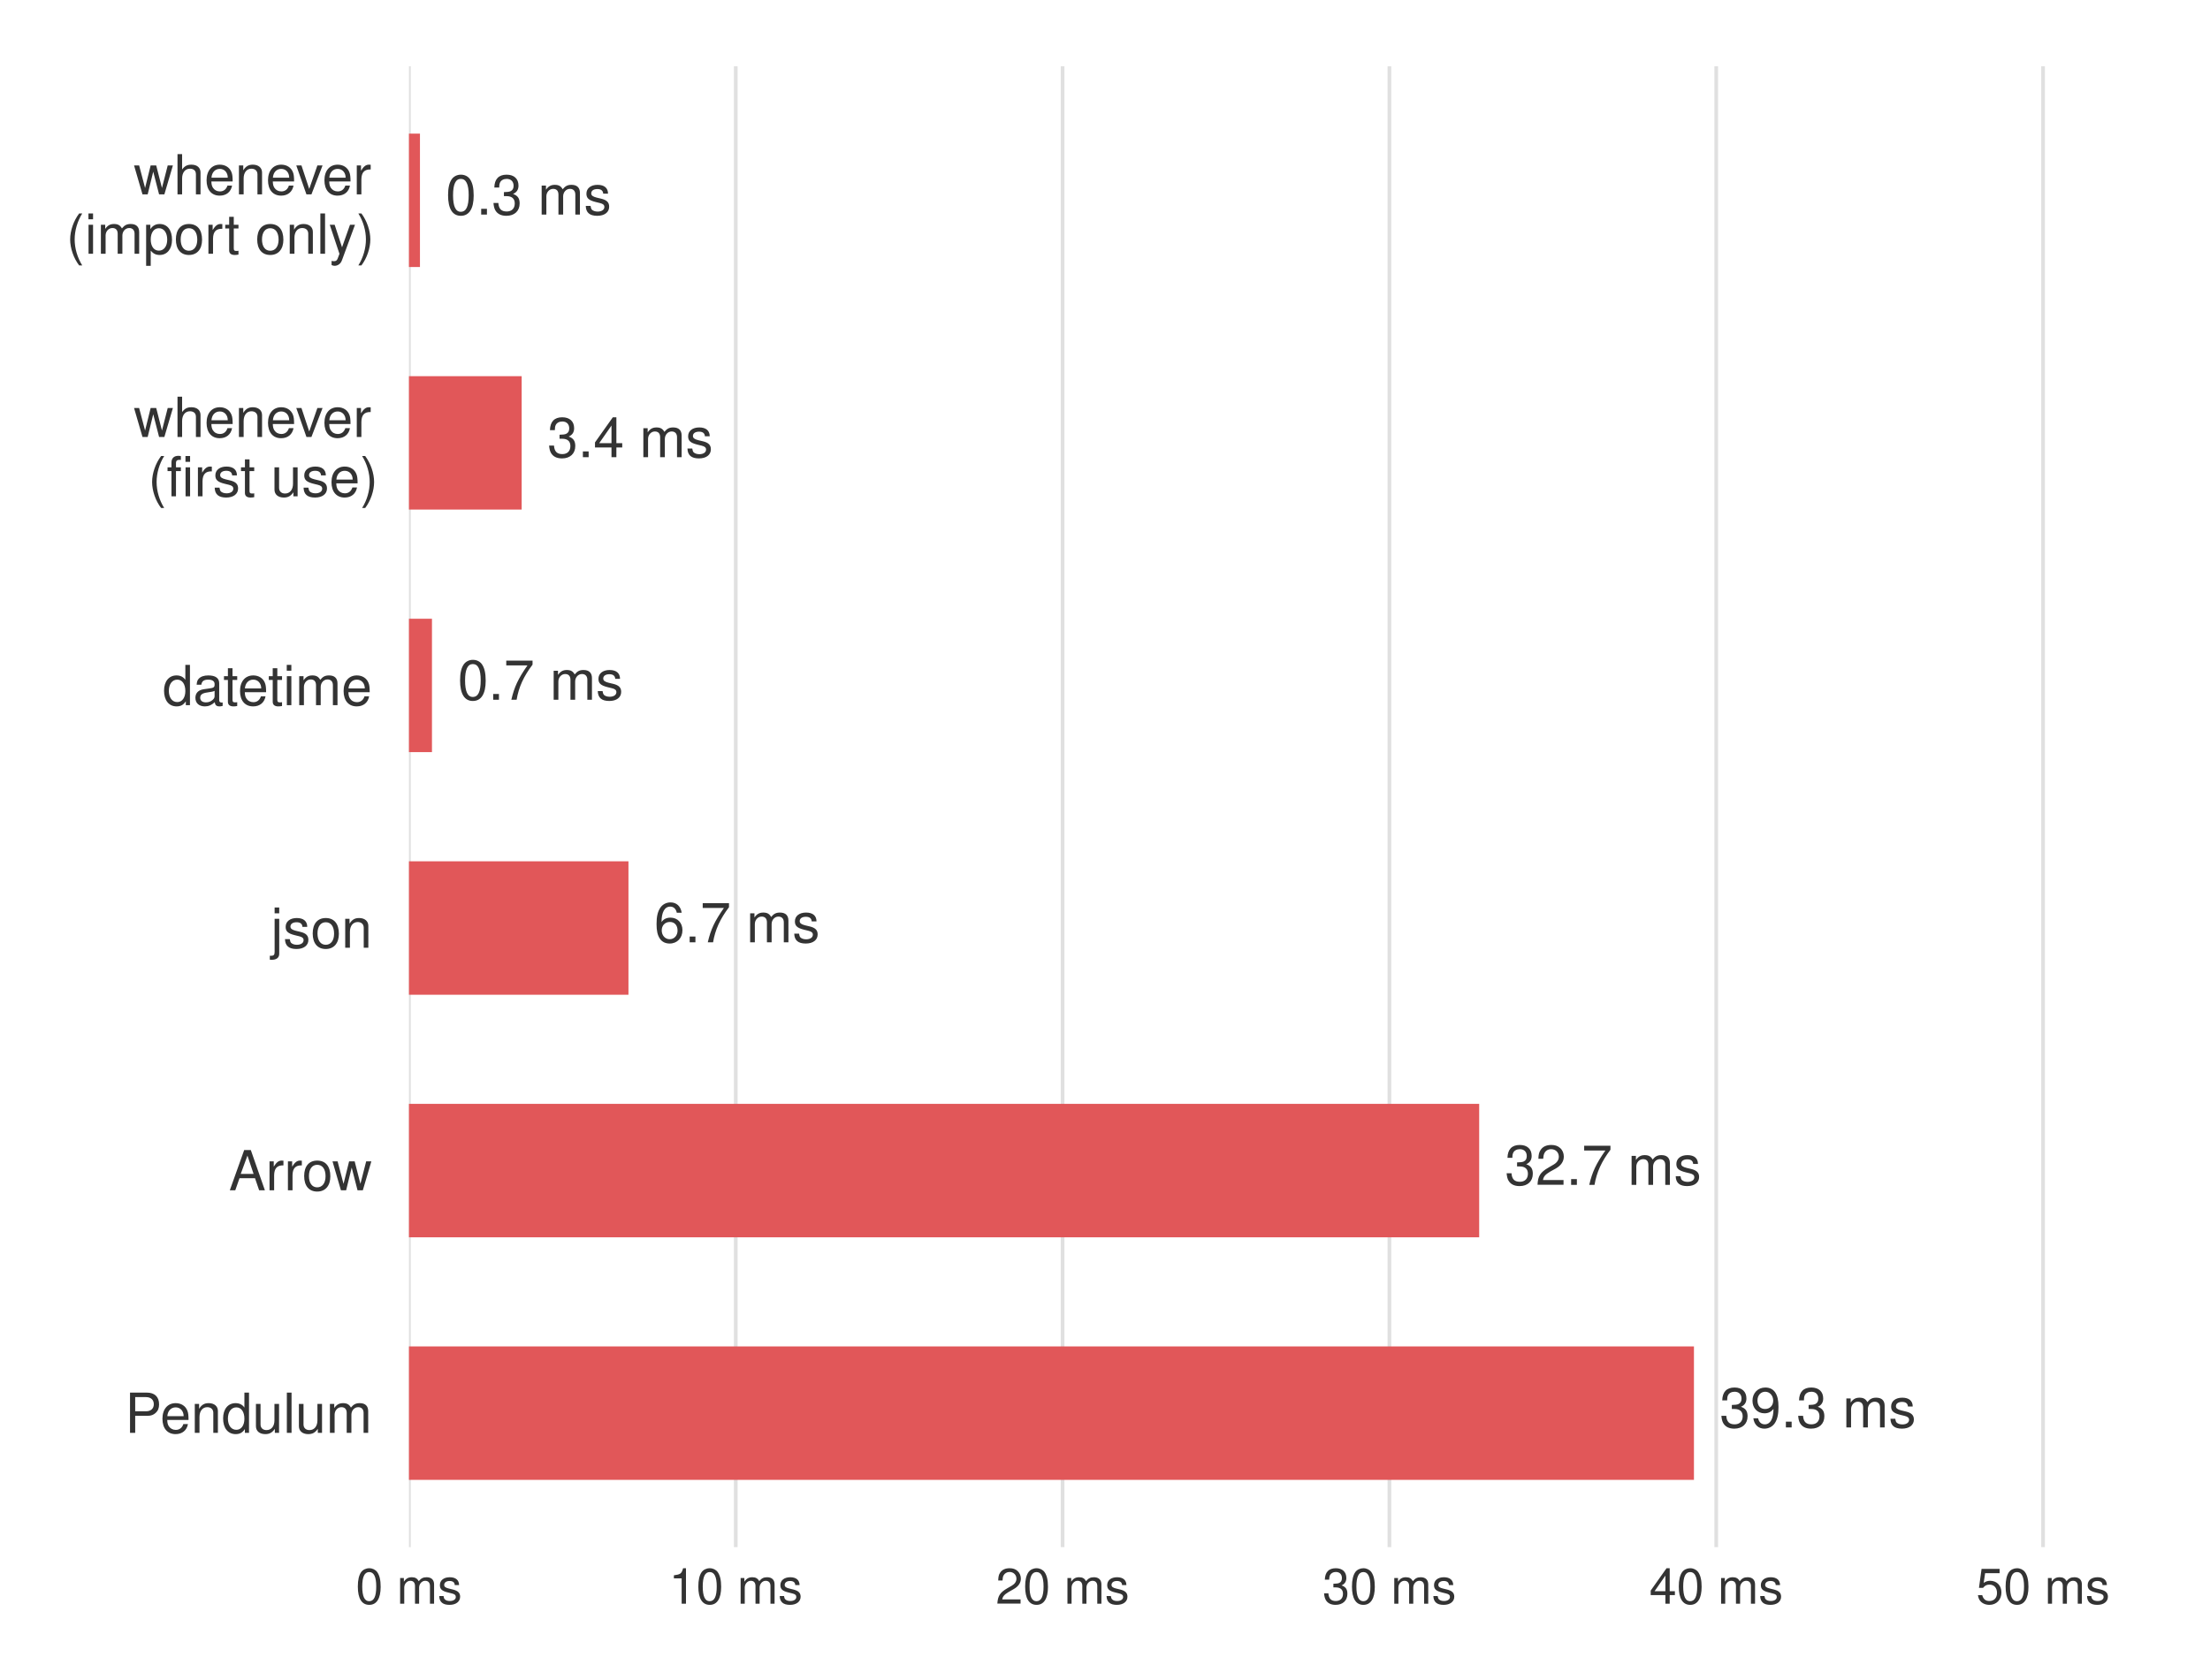
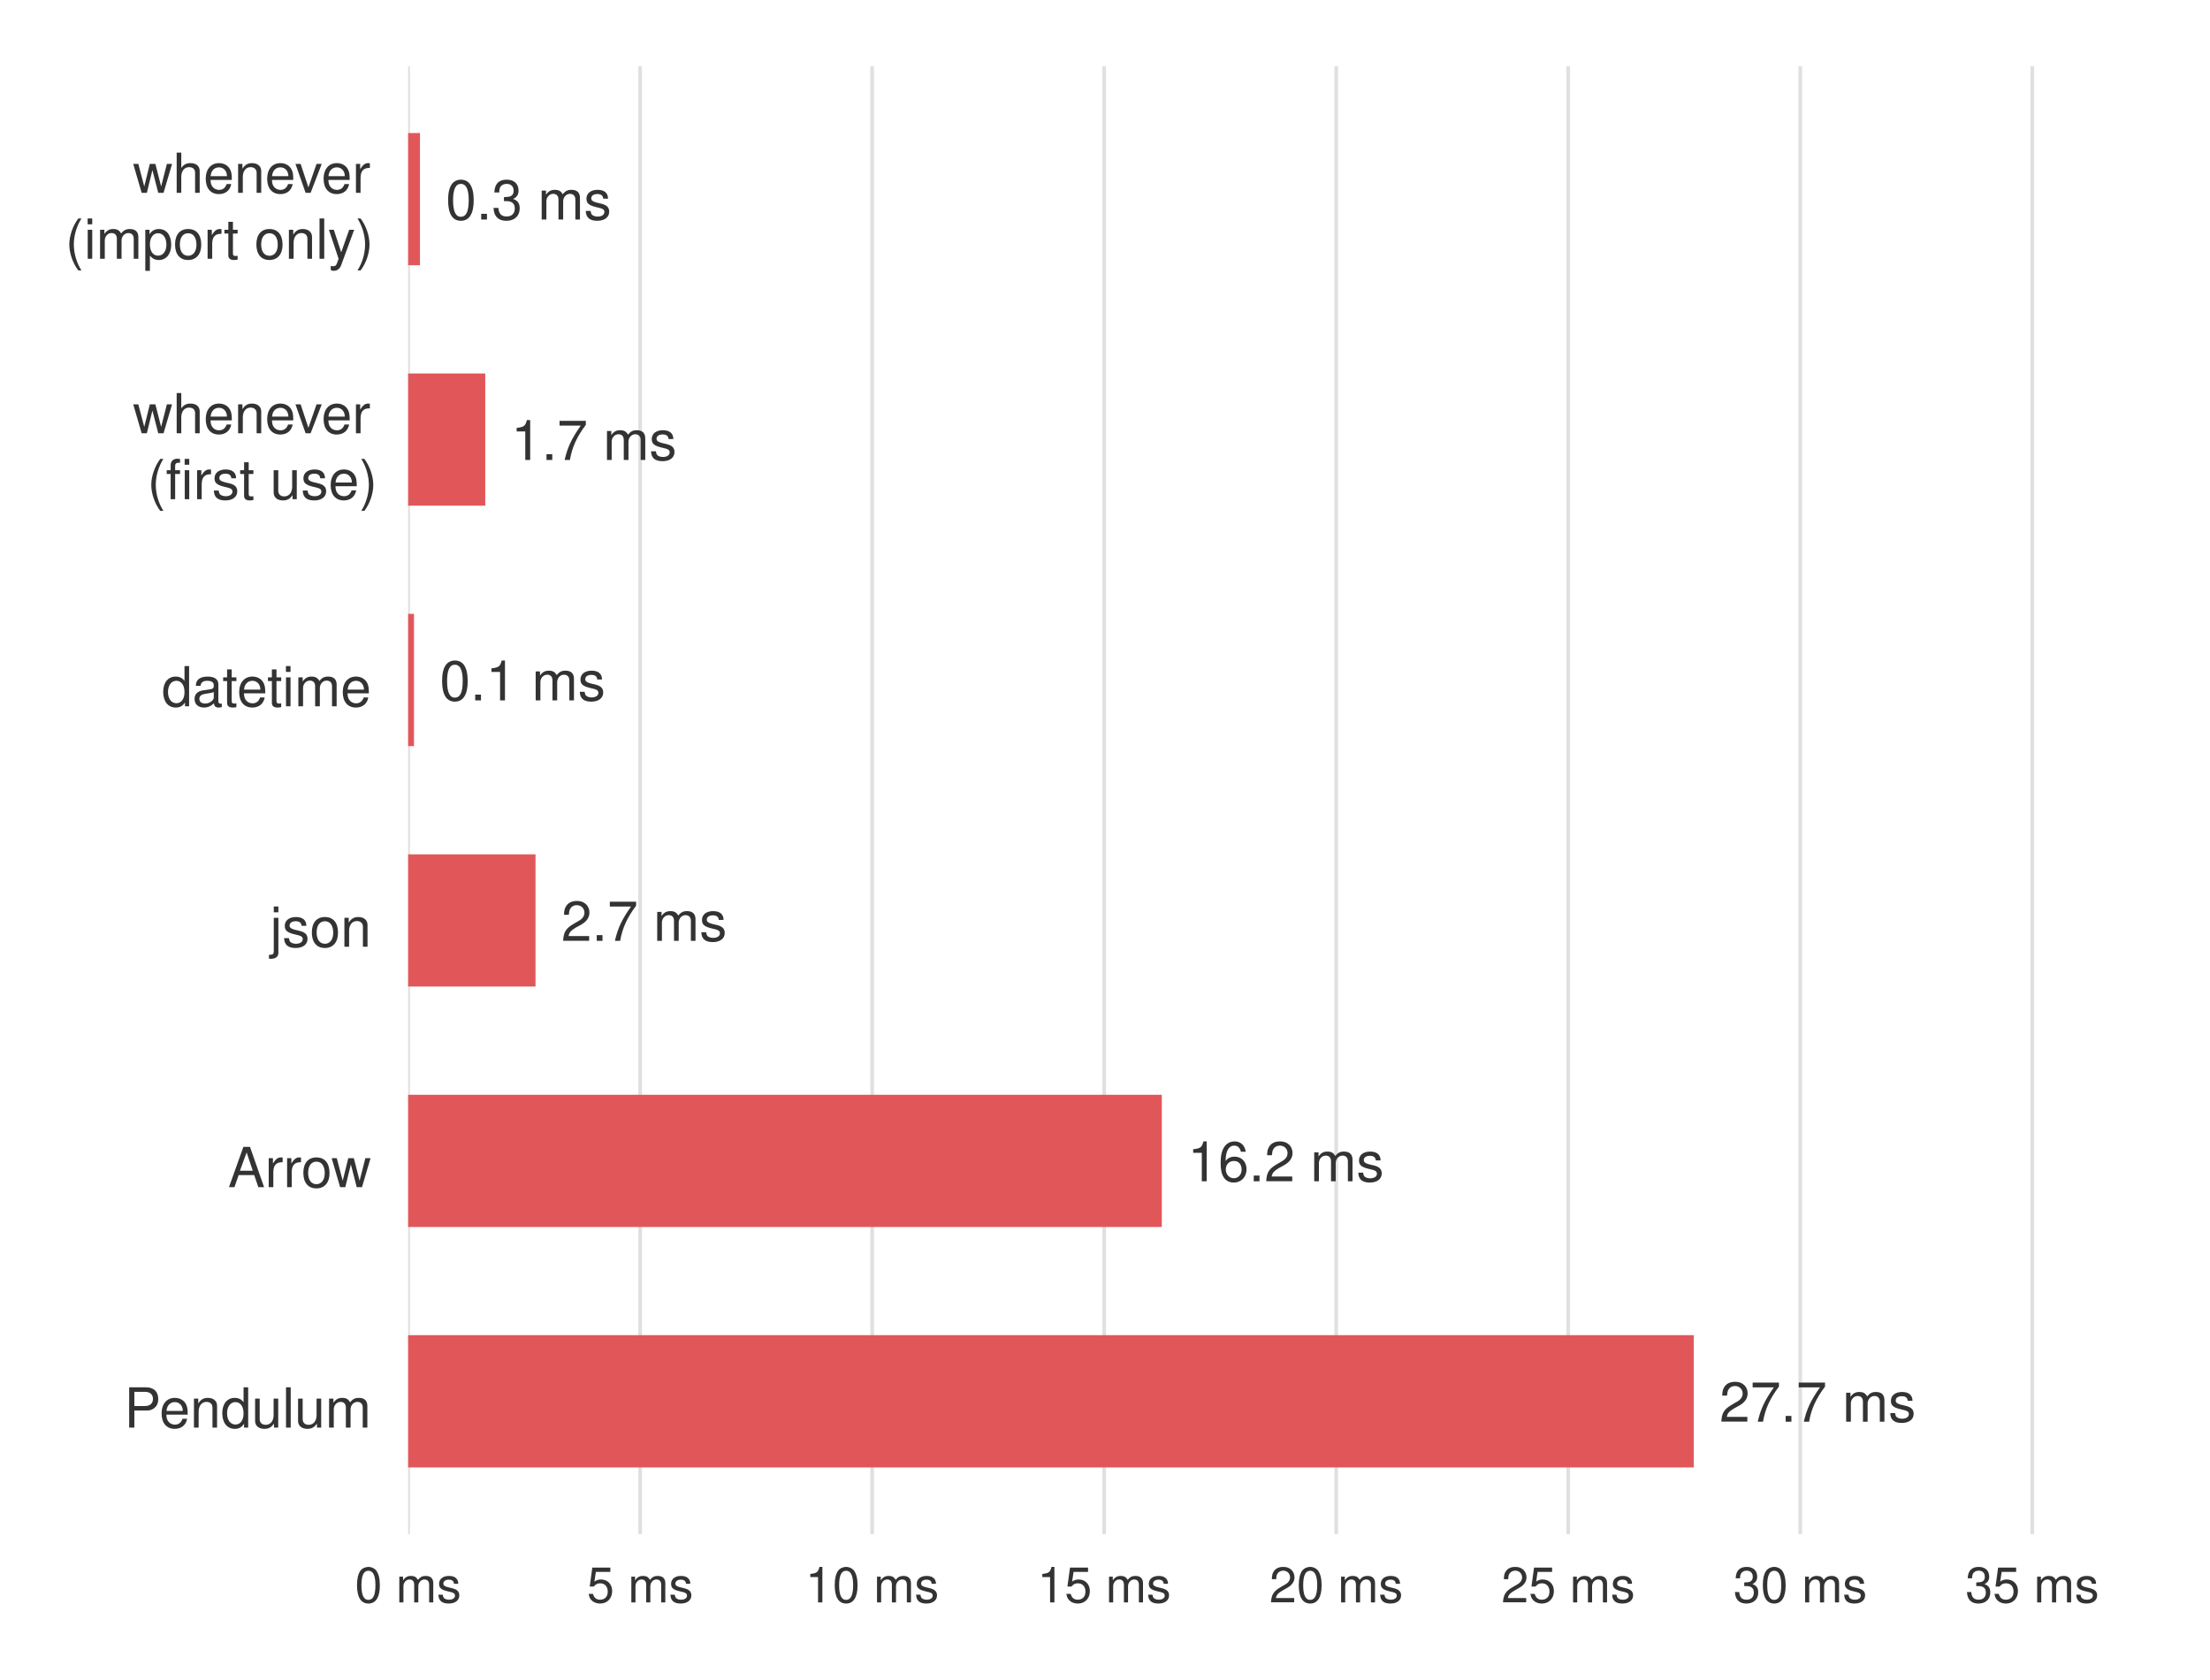
<svg xmlns="http://www.w3.org/2000/svg" width="360pt" height="273.6pt" viewBox="0 0 360 273.6" version="1.1">
  <defs>
    <style type="text/css">*{stroke-linejoin: round; stroke-linecap: butt}</style>
  </defs>
  <g id="figure_1">
    <g id="patch_1">
-       <path d="M 0 273.6  L 360 273.6  L 360 0  L 0 0  L 0 273.6  z " style="fill: none; opacity: 0" />
+       <path d="M 0 273.6 L 360 273.6 L 360 0 L 0 0 L 0 273.6 z " style="fill: none; opacity: 0" />
    </g>
    <g id="axes_1">
      <g id="patch_2">
-         <path d="M 66.615 252.1  L 349.2 252.1  L 349.2 10.8  L 66.615 10.8  L 66.615 252.1  z " style="fill: none" />
+         <path d="M 66.48 249.98 L 349.2 249.98 L 349.2 10.8 L 66.48 10.8 L 66.48 249.98 z " style="fill: none" />
      </g>
      <g id="matplotlib.axis_1">
        <g id="xtick_1">
          <g id="line2d_1">
-             <path d="M 66.615 252.1  L 66.615 10.8  " clip-path="url(#p8bcecf6e81)" style="fill: none; stroke: #e0e0e0; stroke-width: 0.6; stroke-linecap: square" />
+             <path d="M 66.48 249.98 L 66.48 10.8 " clip-path="url(#pacb0f5f936)" style="fill: none; stroke: #e0e0e0; stroke-width: 0.6; stroke-linecap: square" />
          </g>
          <g id="line2d_2" />
          <g id="text_1">
-             <text style="font-size: 8px; font-family: -apple-system, BlinkMacSystemFont, 'Segoe UI', Helvetica, Arial, sans-serif; text-anchor: middle; fill: #333333" x="66.615" y="261.312" transform="rotate(-0 66.615 261.3125)">0 ms</text>
+             <text style="font-size: 8px; font-family: -apple-system, BlinkMacSystemFont, 'Segoe UI', Helvetica, Arial, sans-serif; text-anchor: middle; fill: #333333" x="66.48" y="261.096" transform="rotate(-0 66.48 261.096)">0 ms</text>
          </g>
        </g>
        <g id="xtick_2">
          <g id="line2d_3">
-             <path d="M 119.853 252.1  L 119.853 10.8  " clip-path="url(#p8bcecf6e81)" style="fill: none; stroke: #e0e0e0; stroke-width: 0.6; stroke-linecap: square" />
+             <path d="M 104.276 249.98 L 104.276 10.8 " clip-path="url(#pacb0f5f936)" style="fill: none; stroke: #e0e0e0; stroke-width: 0.6; stroke-linecap: square" />
          </g>
          <g id="line2d_4" />
          <g id="text_2">
-             <text style="font-size: 8px; font-family: -apple-system, BlinkMacSystemFont, 'Segoe UI', Helvetica, Arial, sans-serif; text-anchor: middle; fill: #333333" x="119.853" y="261.312" transform="rotate(-0 119.8531 261.3125)">10 ms</text>
+             <text style="font-size: 8px; font-family: -apple-system, BlinkMacSystemFont, 'Segoe UI', Helvetica, Arial, sans-serif; text-anchor: middle; fill: #333333" x="104.276" y="261.096" transform="rotate(-0 104.2759 261.096)">5 ms</text>
          </g>
        </g>
        <g id="xtick_3">
          <g id="line2d_5">
-             <path d="M 173.091 252.1  L 173.091 10.8  " clip-path="url(#p8bcecf6e81)" style="fill: none; stroke: #e0e0e0; stroke-width: 0.6; stroke-linecap: square" />
+             <path d="M 142.072 249.98 L 142.072 10.8 " clip-path="url(#pacb0f5f936)" style="fill: none; stroke: #e0e0e0; stroke-width: 0.6; stroke-linecap: square" />
          </g>
          <g id="line2d_6" />
          <g id="text_3">
-             <text style="font-size: 8px; font-family: -apple-system, BlinkMacSystemFont, 'Segoe UI', Helvetica, Arial, sans-serif; text-anchor: middle; fill: #333333" x="173.091" y="261.312" transform="rotate(-0 173.0912 261.3125)">20 ms</text>
+             <text style="font-size: 8px; font-family: -apple-system, BlinkMacSystemFont, 'Segoe UI', Helvetica, Arial, sans-serif; text-anchor: middle; fill: #333333" x="142.072" y="261.096" transform="rotate(-0 142.0719 261.096)">10 ms</text>
          </g>
        </g>
        <g id="xtick_4">
          <g id="line2d_7">
-             <path d="M 226.329 252.1  L 226.329 10.8  " clip-path="url(#p8bcecf6e81)" style="fill: none; stroke: #e0e0e0; stroke-width: 0.6; stroke-linecap: square" />
+             <path d="M 179.868 249.98 L 179.868 10.8 " clip-path="url(#pacb0f5f936)" style="fill: none; stroke: #e0e0e0; stroke-width: 0.6; stroke-linecap: square" />
          </g>
          <g id="line2d_8" />
          <g id="text_4">
-             <text style="font-size: 8px; font-family: -apple-system, BlinkMacSystemFont, 'Segoe UI', Helvetica, Arial, sans-serif; text-anchor: middle; fill: #333333" x="226.329" y="261.312" transform="rotate(-0 226.3293 261.3125)">30 ms</text>
+             <text style="font-size: 8px; font-family: -apple-system, BlinkMacSystemFont, 'Segoe UI', Helvetica, Arial, sans-serif; text-anchor: middle; fill: #333333" x="179.868" y="261.096" transform="rotate(-0 179.8678 261.096)">15 ms</text>
          </g>
        </g>
        <g id="xtick_5">
          <g id="line2d_9">
-             <path d="M 279.567 252.1  L 279.567 10.8  " clip-path="url(#p8bcecf6e81)" style="fill: none; stroke: #e0e0e0; stroke-width: 0.6; stroke-linecap: square" />
+             <path d="M 217.664 249.98 L 217.664 10.8 " clip-path="url(#pacb0f5f936)" style="fill: none; stroke: #e0e0e0; stroke-width: 0.6; stroke-linecap: square" />
          </g>
          <g id="line2d_10" />
          <g id="text_5">
-             <text style="font-size: 8px; font-family: -apple-system, BlinkMacSystemFont, 'Segoe UI', Helvetica, Arial, sans-serif; text-anchor: middle; fill: #333333" x="279.567" y="261.312" transform="rotate(-0 279.5674 261.3125)">40 ms</text>
+             <text style="font-size: 8px; font-family: -apple-system, BlinkMacSystemFont, 'Segoe UI', Helvetica, Arial, sans-serif; text-anchor: middle; fill: #333333" x="217.664" y="261.096" transform="rotate(-0 217.6637 261.096)">20 ms</text>
          </g>
        </g>
        <g id="xtick_6">
          <g id="line2d_11">
-             <path d="M 332.805 252.1  L 332.805 10.8  " clip-path="url(#p8bcecf6e81)" style="fill: none; stroke: #e0e0e0; stroke-width: 0.6; stroke-linecap: square" />
+             <path d="M 255.46 249.98 L 255.46 10.8 " clip-path="url(#pacb0f5f936)" style="fill: none; stroke: #e0e0e0; stroke-width: 0.6; stroke-linecap: square" />
          </g>
          <g id="line2d_12" />
          <g id="text_6">
-             <text style="font-size: 8px; font-family: -apple-system, BlinkMacSystemFont, 'Segoe UI', Helvetica, Arial, sans-serif; text-anchor: middle; fill: #333333" x="332.805" y="261.312" transform="rotate(-0 332.8055 261.3125)">50 ms</text>
+             <text style="font-size: 8px; font-family: -apple-system, BlinkMacSystemFont, 'Segoe UI', Helvetica, Arial, sans-serif; text-anchor: middle; fill: #333333" x="255.46" y="261.096" transform="rotate(-0 255.4597 261.096)">25 ms</text>
+           </g>
+         </g>
+         <g id="xtick_7">
+           <g id="line2d_13">
+             <path d="M 293.256 249.98 L 293.256 10.8 " clip-path="url(#pacb0f5f936)" style="fill: none; stroke: #e0e0e0; stroke-width: 0.6; stroke-linecap: square" />
+           </g>
+           <g id="line2d_14" />
+           <g id="text_7">
+             <text style="font-size: 8px; font-family: -apple-system, BlinkMacSystemFont, 'Segoe UI', Helvetica, Arial, sans-serif; text-anchor: middle; fill: #333333" x="293.256" y="261.096" transform="rotate(-0 293.2556 261.096)">30 ms</text>
+           </g>
+         </g>
+         <g id="xtick_8">
+           <g id="line2d_15">
+             <path d="M 331.052 249.98 L 331.052 10.8 " clip-path="url(#pacb0f5f936)" style="fill: none; stroke: #e0e0e0; stroke-width: 0.6; stroke-linecap: square" />
+           </g>
+           <g id="line2d_16" />
+           <g id="text_8">
+             <text style="font-size: 8px; font-family: -apple-system, BlinkMacSystemFont, 'Segoe UI', Helvetica, Arial, sans-serif; text-anchor: middle; fill: #333333" x="331.052" y="261.096" transform="rotate(-0 331.0515 261.096)">35 ms</text>
          </g>
        </g>
      </g>
      <g id="matplotlib.axis_2">
        <g id="ytick_1">
-           <g id="line2d_13" />
-           <g id="text_7">
-             <text style="font-size: 9px; font-family: -apple-system, BlinkMacSystemFont, 'Segoe UI', Helvetica, Arial, sans-serif; fill: #333333" transform="translate(21.78984 31.67497)">whenever</text>
-             <text style="font-size: 9px; font-family: -apple-system, BlinkMacSystemFont, 'Segoe UI', Helvetica, Arial, sans-serif; fill: #333333" transform="translate(10.77187 41.34238)">(import only)</text>
+           <g id="line2d_17" />
+           <g id="text_9">
+             <text style="font-size: 9px; font-family: -apple-system, BlinkMacSystemFont, 'Segoe UI', Helvetica, Arial, sans-serif; fill: #333333" transform="translate(21.65484 31.42419)">whenever</text>
+             <text style="font-size: 9px; font-family: -apple-system, BlinkMacSystemFont, 'Segoe UI', Helvetica, Arial, sans-serif; fill: #333333" transform="translate(10.63687 42.16119)">(import only)</text>
          </g>
        </g>
        <g id="ytick_2">
-           <g id="line2d_14" />
-           <g id="text_8">
-             <text style="font-size: 9px; font-family: -apple-system, BlinkMacSystemFont, 'Segoe UI', Helvetica, Arial, sans-serif; fill: #333333" transform="translate(21.78984 71.19995)">whenever</text>
-             <text style="font-size: 9px; font-family: -apple-system, BlinkMacSystemFont, 'Segoe UI', Helvetica, Arial, sans-serif; fill: #333333" transform="translate(24.12 80.86736)">(first use)</text>
+           <g id="line2d_18" />
+           <g id="text_10">
+             <text style="font-size: 9px; font-family: -apple-system, BlinkMacSystemFont, 'Segoe UI', Helvetica, Arial, sans-serif; fill: #333333" transform="translate(21.65484 70.60192)">whenever</text>
+             <text style="font-size: 9px; font-family: -apple-system, BlinkMacSystemFont, 'Segoe UI', Helvetica, Arial, sans-serif; fill: #333333" transform="translate(23.985 81.33892)">(first use)</text>
          </g>
        </g>
        <g id="ytick_3">
-           <g id="line2d_15" />
-           <g id="text_9">
-             <text style="font-size: 9px; font-family: -apple-system, BlinkMacSystemFont, 'Segoe UI', Helvetica, Arial, sans-serif; text-anchor: end; fill: #333333" x="60.615" y="114.901" transform="rotate(-0 60.615 114.9008)">datetime</text>
+           <g id="line2d_19" />
+           <g id="text_11">
+             <text style="font-size: 9px; font-family: -apple-system, BlinkMacSystemFont, 'Segoe UI', Helvetica, Arial, sans-serif; text-anchor: end; fill: #333333" x="60.48" y="115.085" transform="rotate(-0 60.48 115.0851)">datetime</text>
          </g>
        </g>
        <g id="ytick_4">
-           <g id="line2d_16" />
-           <g id="text_10">
-             <text style="font-size: 9px; font-family: -apple-system, BlinkMacSystemFont, 'Segoe UI', Helvetica, Arial, sans-serif; text-anchor: end; fill: #333333" x="60.615" y="154.426" transform="rotate(-0 60.615 154.4258)">json</text>
+           <g id="line2d_20" />
+           <g id="text_12">
+             <text style="font-size: 9px; font-family: -apple-system, BlinkMacSystemFont, 'Segoe UI', Helvetica, Arial, sans-serif; text-anchor: end; fill: #333333" x="60.48" y="154.263" transform="rotate(-0 60.48 154.2629)">json</text>
          </g>
        </g>
        <g id="ytick_5">
-           <g id="line2d_17" />
-           <g id="text_11">
-             <text style="font-size: 9px; font-family: -apple-system, BlinkMacSystemFont, 'Segoe UI', Helvetica, Arial, sans-serif; text-anchor: end; fill: #333333" x="60.615" y="193.951" transform="rotate(-0 60.615 193.9508)">Arrow</text>
+           <g id="line2d_21" />
+           <g id="text_13">
+             <text style="font-size: 9px; font-family: -apple-system, BlinkMacSystemFont, 'Segoe UI', Helvetica, Arial, sans-serif; text-anchor: end; fill: #333333" x="60.48" y="193.441" transform="rotate(-0 60.48 193.4406)">Arrow</text>
          </g>
        </g>
        <g id="ytick_6">
-           <g id="line2d_18" />
-           <g id="text_12">
-             <text style="font-size: 9px; font-family: -apple-system, BlinkMacSystemFont, 'Segoe UI', Helvetica, Arial, sans-serif; text-anchor: end; fill: #333333" x="60.615" y="233.476" transform="rotate(-0 60.615 233.4757)">Pendulum</text>
+           <g id="line2d_22" />
+           <g id="text_14">
+             <text style="font-size: 9px; font-family: -apple-system, BlinkMacSystemFont, 'Segoe UI', Helvetica, Arial, sans-serif; text-anchor: end; fill: #333333" x="60.48" y="232.618" transform="rotate(-0 60.48 232.6183)">Pendulum</text>
          </g>
        </g>
      </g>
      <g id="patch_3">
-         <path d="M 66.615 43.507  L 68.409 43.507  L 68.409 21.768  L 66.615 21.768  z " clip-path="url(#p8bcecf6e81)" style="fill: #e15759" />
+         <path d="M 66.48 43.22 L 68.412 43.22 L 68.412 21.672 L 66.48 21.672 z " clip-path="url(#pacb0f5f936)" style="fill: #e15759" />
      </g>
      <g id="patch_4">
-         <path d="M 66.615 83.032  L 84.978 83.032  L 84.978 61.293  L 66.615 61.293  z " clip-path="url(#p8bcecf6e81)" style="fill: #e15759" />
+         <path d="M 66.48 82.397 L 79.048 82.397 L 79.048 60.85 L 66.48 60.85 z " clip-path="url(#pacb0f5f936)" style="fill: #e15759" />
      </g>
      <g id="patch_5">
-         <path d="M 66.615 122.557  L 70.366 122.557  L 70.366 100.818  L 66.615 100.818  z " clip-path="url(#p8bcecf6e81)" style="fill: #e15759" />
+         <path d="M 66.48 121.575 L 67.436 121.575 L 67.436 100.027 L 66.48 100.027 z " clip-path="url(#pacb0f5f936)" style="fill: #e15759" />
      </g>
      <g id="patch_6">
-         <path d="M 66.615 162.082  L 102.374 162.082  L 102.374 140.343  L 66.615 140.343  z " clip-path="url(#p8bcecf6e81)" style="fill: #e15759" />
+         <path d="M 66.48 160.753 L 87.233 160.753 L 87.233 139.205 L 66.48 139.205 z " clip-path="url(#pacb0f5f936)" style="fill: #e15759" />
      </g>
      <g id="patch_7">
-         <path d="M 66.615 201.607  L 240.953 201.607  L 240.953 179.868  L 66.615 179.868  z " clip-path="url(#p8bcecf6e81)" style="fill: #e15759" />
+         <path d="M 66.48 199.93 L 189.253 199.93 L 189.253 178.383 L 66.48 178.383 z " clip-path="url(#pacb0f5f936)" style="fill: #e15759" />
      </g>
      <g id="patch_8">
-         <path d="M 66.615 241.132  L 275.937 241.132  L 275.937 219.393  L 66.615 219.393  z " clip-path="url(#p8bcecf6e81)" style="fill: #e15759" />
-       </g>
-       <g id="text_13">
-         <text style="font-size: 9px; font-family: -apple-system, BlinkMacSystemFont, 'Segoe UI', Helvetica, Arial, sans-serif; text-anchor: start; fill: #333333" x="72.596" y="34.964" transform="rotate(-0 72.59579 34.96419)">0.3 ms</text>
-       </g>
-       <g id="text_14">
-         <text style="font-size: 9px; font-family: -apple-system, BlinkMacSystemFont, 'Segoe UI', Helvetica, Arial, sans-serif; text-anchor: start; fill: #333333" x="89.164" y="74.489" transform="rotate(-0 89.16438 74.48917)">3.4 ms</text>
+         <path d="M 66.48 239.108 L 275.902 239.108 L 275.902 217.56 L 66.48 217.56 z " clip-path="url(#pacb0f5f936)" style="fill: #e15759" />
      </g>
      <g id="text_15">
-         <text style="font-size: 9px; font-family: -apple-system, BlinkMacSystemFont, 'Segoe UI', Helvetica, Arial, sans-serif; text-anchor: start; fill: #333333" x="74.553" y="114.014" transform="rotate(-0 74.55273 114.0142)">0.7 ms</text>
+         <text style="font-size: 9px; font-family: -apple-system, BlinkMacSystemFont, 'Segoe UI', Helvetica, Arial, sans-serif; text-anchor: start; fill: #333333" x="72.6" y="35.771" transform="rotate(-0 72.60013 35.77119)">0.3 ms</text>
      </g>
      <g id="text_16">
-         <text style="font-size: 9px; font-family: -apple-system, BlinkMacSystemFont, 'Segoe UI', Helvetica, Arial, sans-serif; text-anchor: start; fill: #333333" x="106.56" y="153.539" transform="rotate(-0 106.5604 153.5391)">6.7 ms</text>
+         <text style="font-size: 9px; font-family: -apple-system, BlinkMacSystemFont, 'Segoe UI', Helvetica, Arial, sans-serif; text-anchor: start; fill: #333333" x="83.237" y="74.949" transform="rotate(-0 83.23654 74.94891)">1.7 ms</text>
      </g>
      <g id="text_17">
-         <text style="font-size: 9px; font-family: -apple-system, BlinkMacSystemFont, 'Segoe UI', Helvetica, Arial, sans-serif; text-anchor: start; fill: #333333" x="245.139" y="193.064" transform="rotate(-0 245.1391 193.0641)">32.7 ms</text>
+         <text style="font-size: 9px; font-family: -apple-system, BlinkMacSystemFont, 'Segoe UI', Helvetica, Arial, sans-serif; text-anchor: start; fill: #333333" x="71.625" y="114.127" transform="rotate(-0 71.62468 114.1266)">0.1 ms</text>
      </g>
      <g id="text_18">
-         <text style="font-size: 9px; font-family: -apple-system, BlinkMacSystemFont, 'Segoe UI', Helvetica, Arial, sans-serif; text-anchor: start; fill: #333333" x="280.124" y="232.589" transform="rotate(-0 280.1237 232.5891)">39.3 ms</text>
+         <text style="font-size: 9px; font-family: -apple-system, BlinkMacSystemFont, 'Segoe UI', Helvetica, Arial, sans-serif; text-anchor: start; fill: #333333" x="91.421" y="153.304" transform="rotate(-0 91.42125 153.3044)">2.7 ms</text>
+       </g>
+       <g id="text_19">
+         <text style="font-size: 9px; font-family: -apple-system, BlinkMacSystemFont, 'Segoe UI', Helvetica, Arial, sans-serif; text-anchor: start; fill: #333333" x="193.441" y="192.482" transform="rotate(-0 193.4413 192.4821)">16.2 ms</text>
+       </g>
+       <g id="text_20">
+         <text style="font-size: 9px; font-family: -apple-system, BlinkMacSystemFont, 'Segoe UI', Helvetica, Arial, sans-serif; text-anchor: start; fill: #333333" x="280.091" y="231.66" transform="rotate(-0 280.0907 231.6598)">27.7 ms</text>
      </g>
    </g>
  </g>
  <defs>
-     <clipPath id="p8bcecf6e81">
-       <rect x="66.615" y="10.8" width="282.585" height="241.3" />
+     <clipPath id="pacb0f5f936">
+       <rect x="66.48" y="10.8" width="282.72" height="239.18" />
    </clipPath>
  </defs>
</svg>
